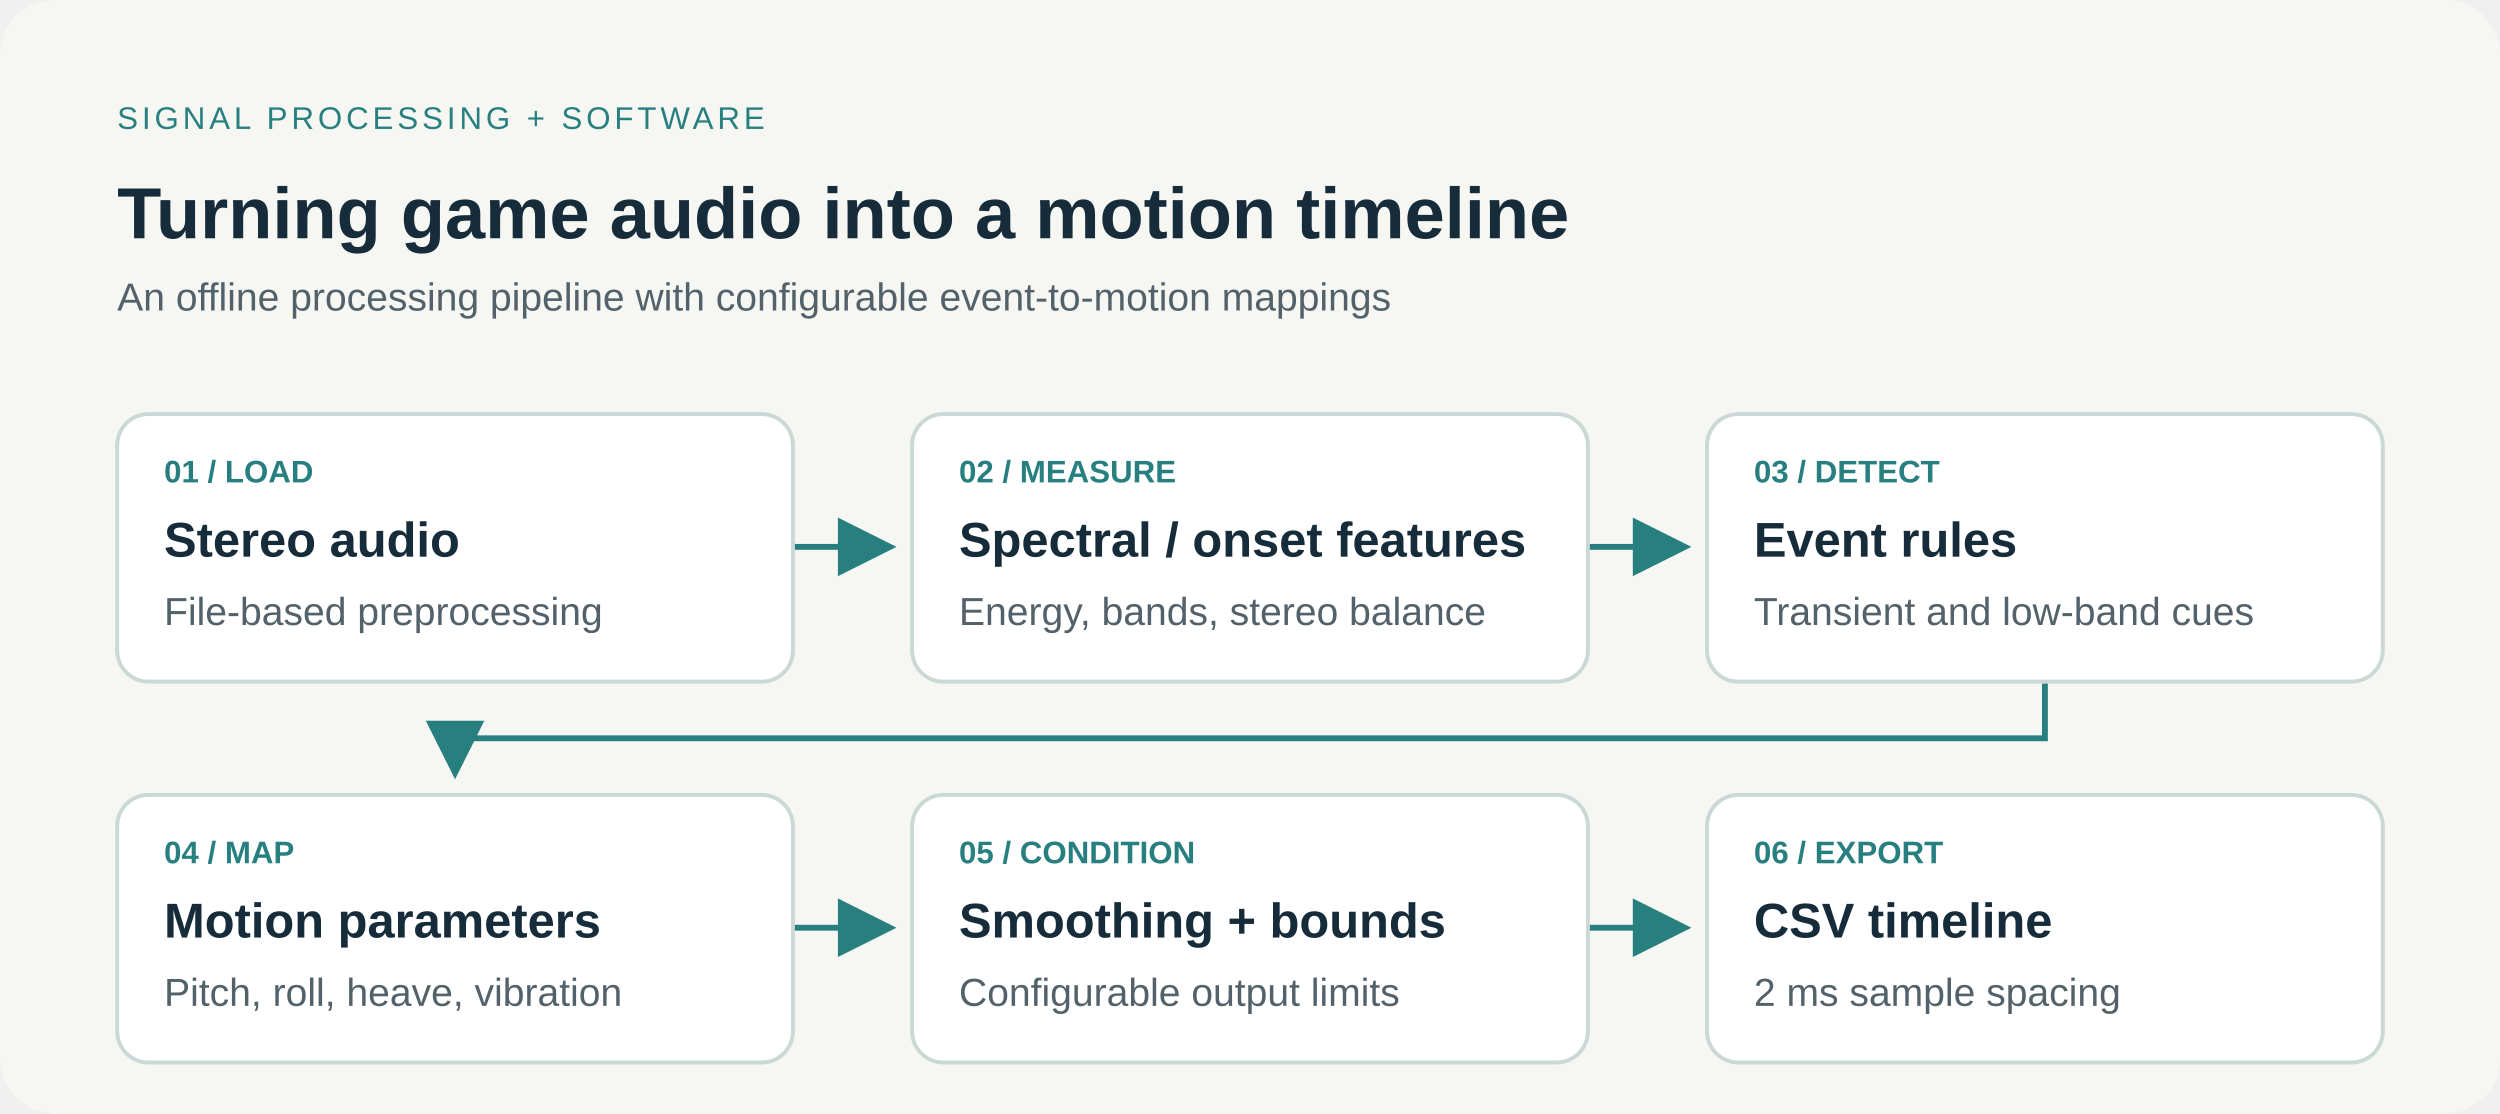
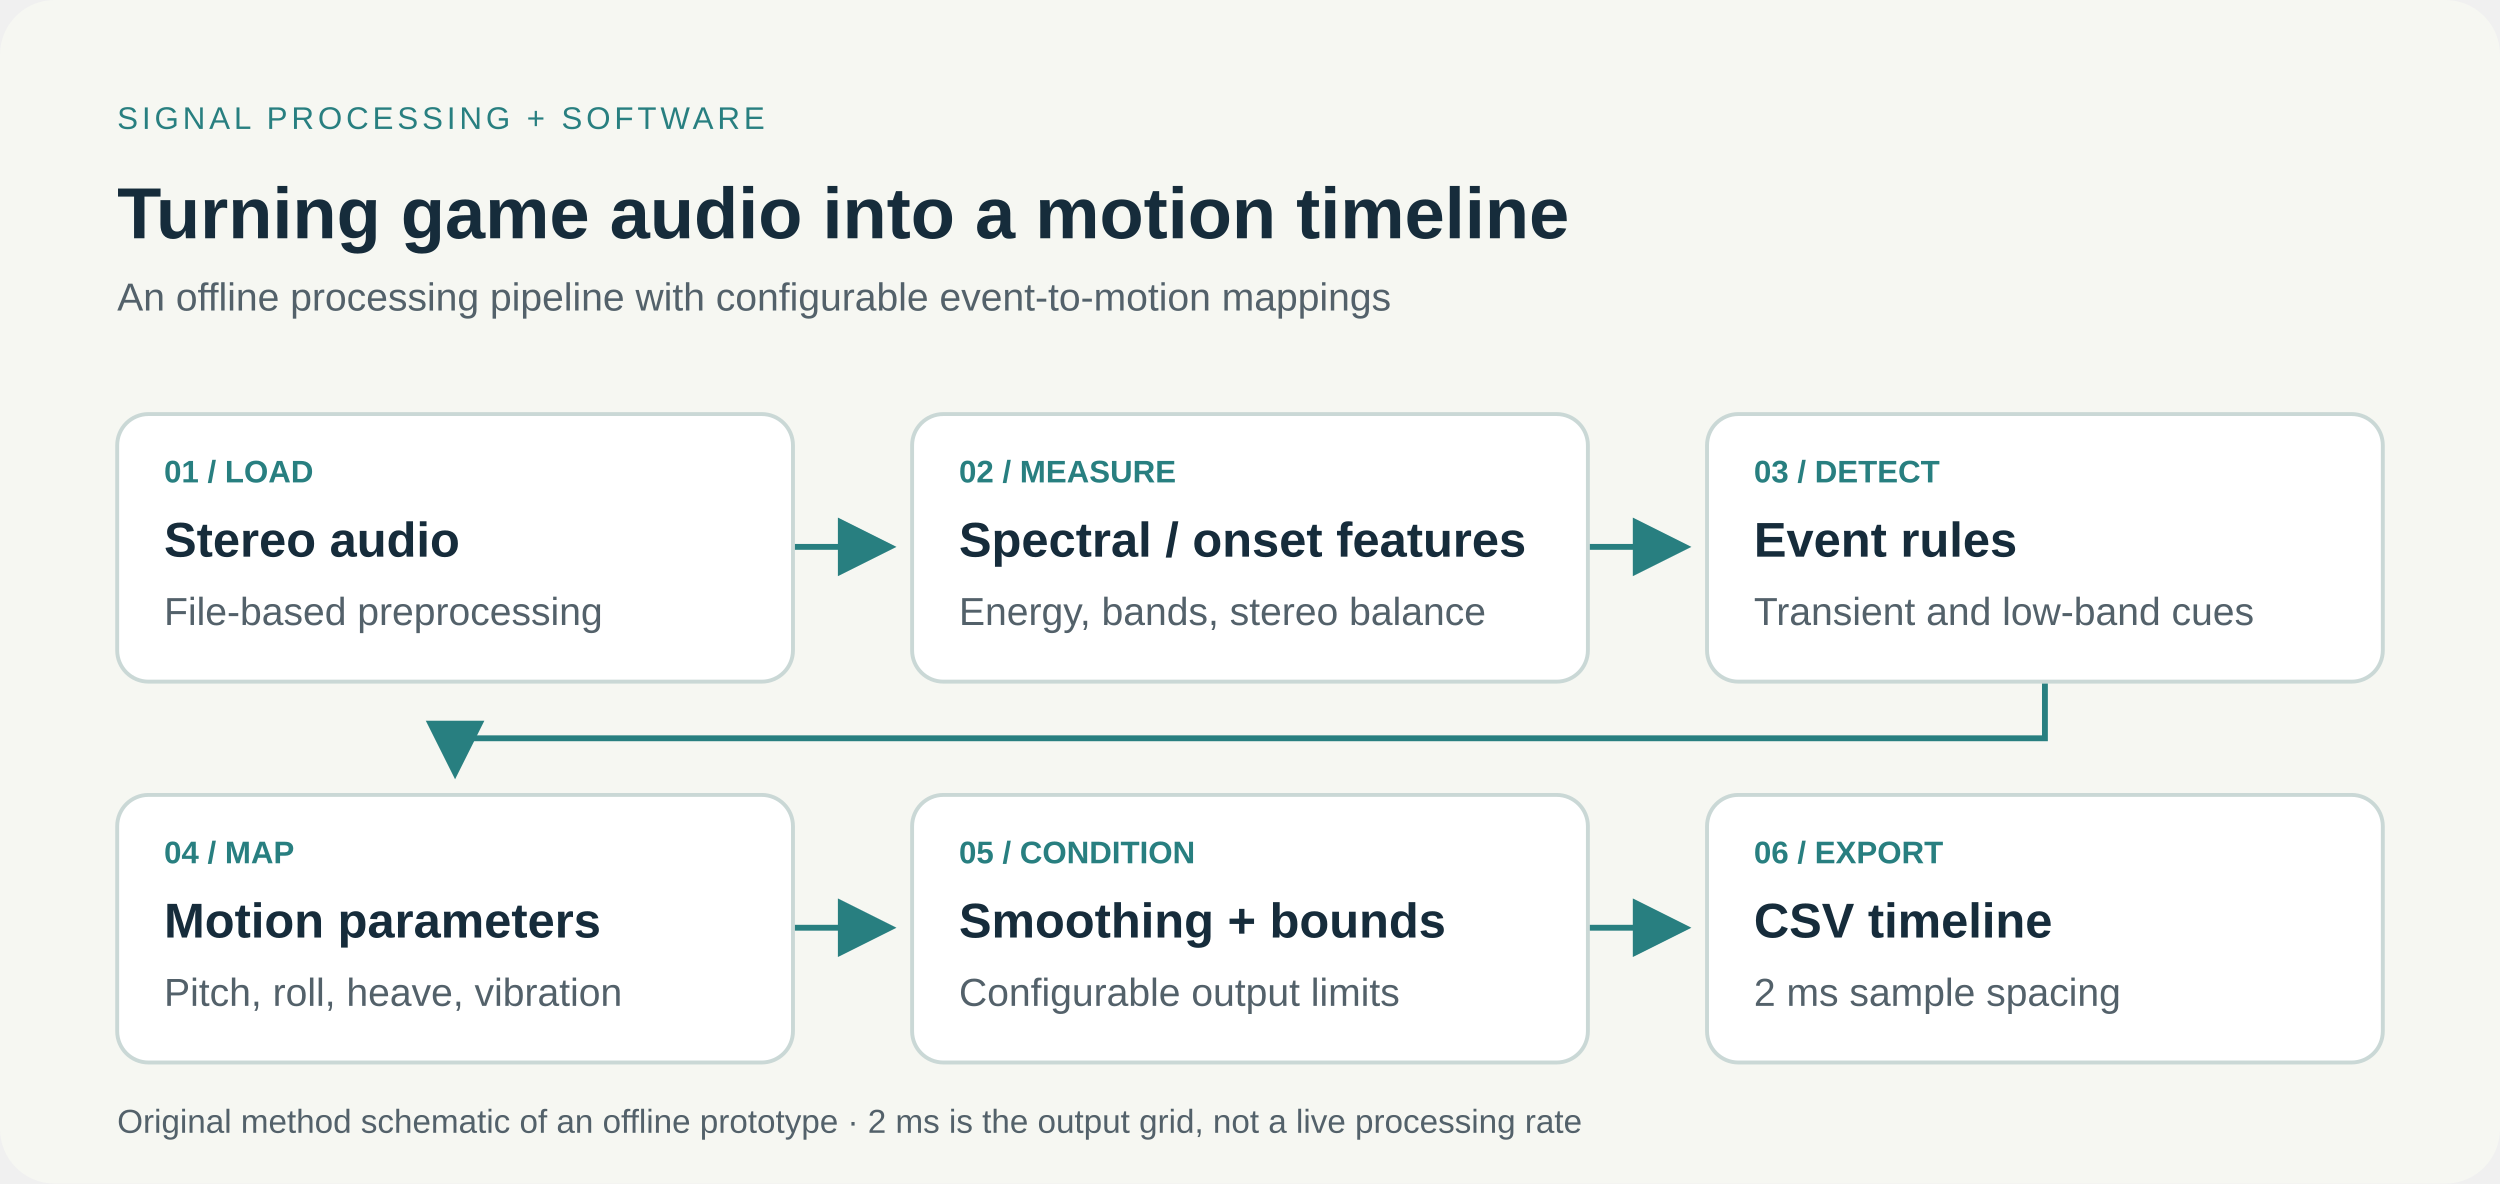
- <svg xmlns="http://www.w3.org/2000/svg" width="1280" height="570" viewBox="0 0 1280 570" role="img" aria-labelledby="title desc">
+ <svg xmlns="http://www.w3.org/2000/svg" width="1280" height="606" viewBox="0 0 1280 606" role="img" aria-labelledby="title desc">
  <defs>
    <marker id="arrow" markerWidth="10" markerHeight="10" refX="8" refY="5" orient="auto">
      <path d="M0 0 L10 5 L0 10 Z" fill="#287f80" />
    </marker>
  </defs>
-   <rect width="1280" height="570" rx="28" fill="#f6f7f2" />
+   <rect width="1280" height="606" rx="28" fill="#f6f7f2" />
  <g font-family="Arial, Helvetica, sans-serif">
    <text x="60" y="66" font-size="16" letter-spacing="2" fill="#287f80">SIGNAL PROCESSING + SOFTWARE</text>
    <text x="60" y="122" font-size="37" font-weight="700" fill="#162c3b">Turning game audio into a motion timeline</text>
    <text x="60" y="159" font-size="20" fill="#53616a">An offline processing pipeline with configurable event-to-motion mappings</text>
    <g fill="#ffffff" stroke="#cad8d6" stroke-width="2">
      <rect x="60" y="212" width="346" height="137" rx="16" />
      <rect x="467" y="212" width="346" height="137" rx="16" />
      <rect x="874" y="212" width="346" height="137" rx="16" />
      <rect x="60" y="407" width="346" height="137" rx="16" />
      <rect x="467" y="407" width="346" height="137" rx="16" />
      <rect x="874" y="407" width="346" height="137" rx="16" />
    </g>
    <g stroke="#287f80" stroke-width="3" fill="none" marker-end="url(#arrow)">
      <path d="M407 280 H453" />
      <path d="M814 280 H860" />
      <path d="M1047 350 V378 H233 V393" />
      <path d="M407 475 H453" />
      <path d="M814 475 H860" />
    </g>
    <g fill="#287f80" font-size="16" font-weight="700">
      <text x="84" y="247">01 / LOAD</text>
      <text x="491" y="247">02 / MEASURE</text>
      <text x="898" y="247">03 / DETECT</text>
      <text x="84" y="442">04 / MAP</text>
      <text x="491" y="442">05 / CONDITION</text>
      <text x="898" y="442">06 / EXPORT</text>
    </g>
    <g fill="#162c3b" font-size="25" font-weight="700">
      <text x="84" y="285">Stereo audio</text>
      <text x="491" y="285">Spectral / onset features</text>
      <text x="898" y="285">Event rules</text>
      <text x="84" y="480">Motion parameters</text>
      <text x="491" y="480">Smoothing + bounds</text>
      <text x="898" y="480">CSV timeline</text>
    </g>
    <g fill="#53616a" font-size="20">
      <text x="84" y="320">File-based preprocessing</text>
      <text x="491" y="320">Energy, bands, stereo balance</text>
      <text x="898" y="320">Transient and low-band cues</text>
      <text x="84" y="515">Pitch, roll, heave, vibration</text>
      <text x="491" y="515">Configurable output limits</text>
      <text x="898" y="515">2 ms sample spacing</text>
    </g>
+     <text x="60" y="580" font-size="17" fill="#53616a">Original method schematic of an offline prototype · 2 ms is the output grid, not a live processing rate</text>
  </g>
</svg>
